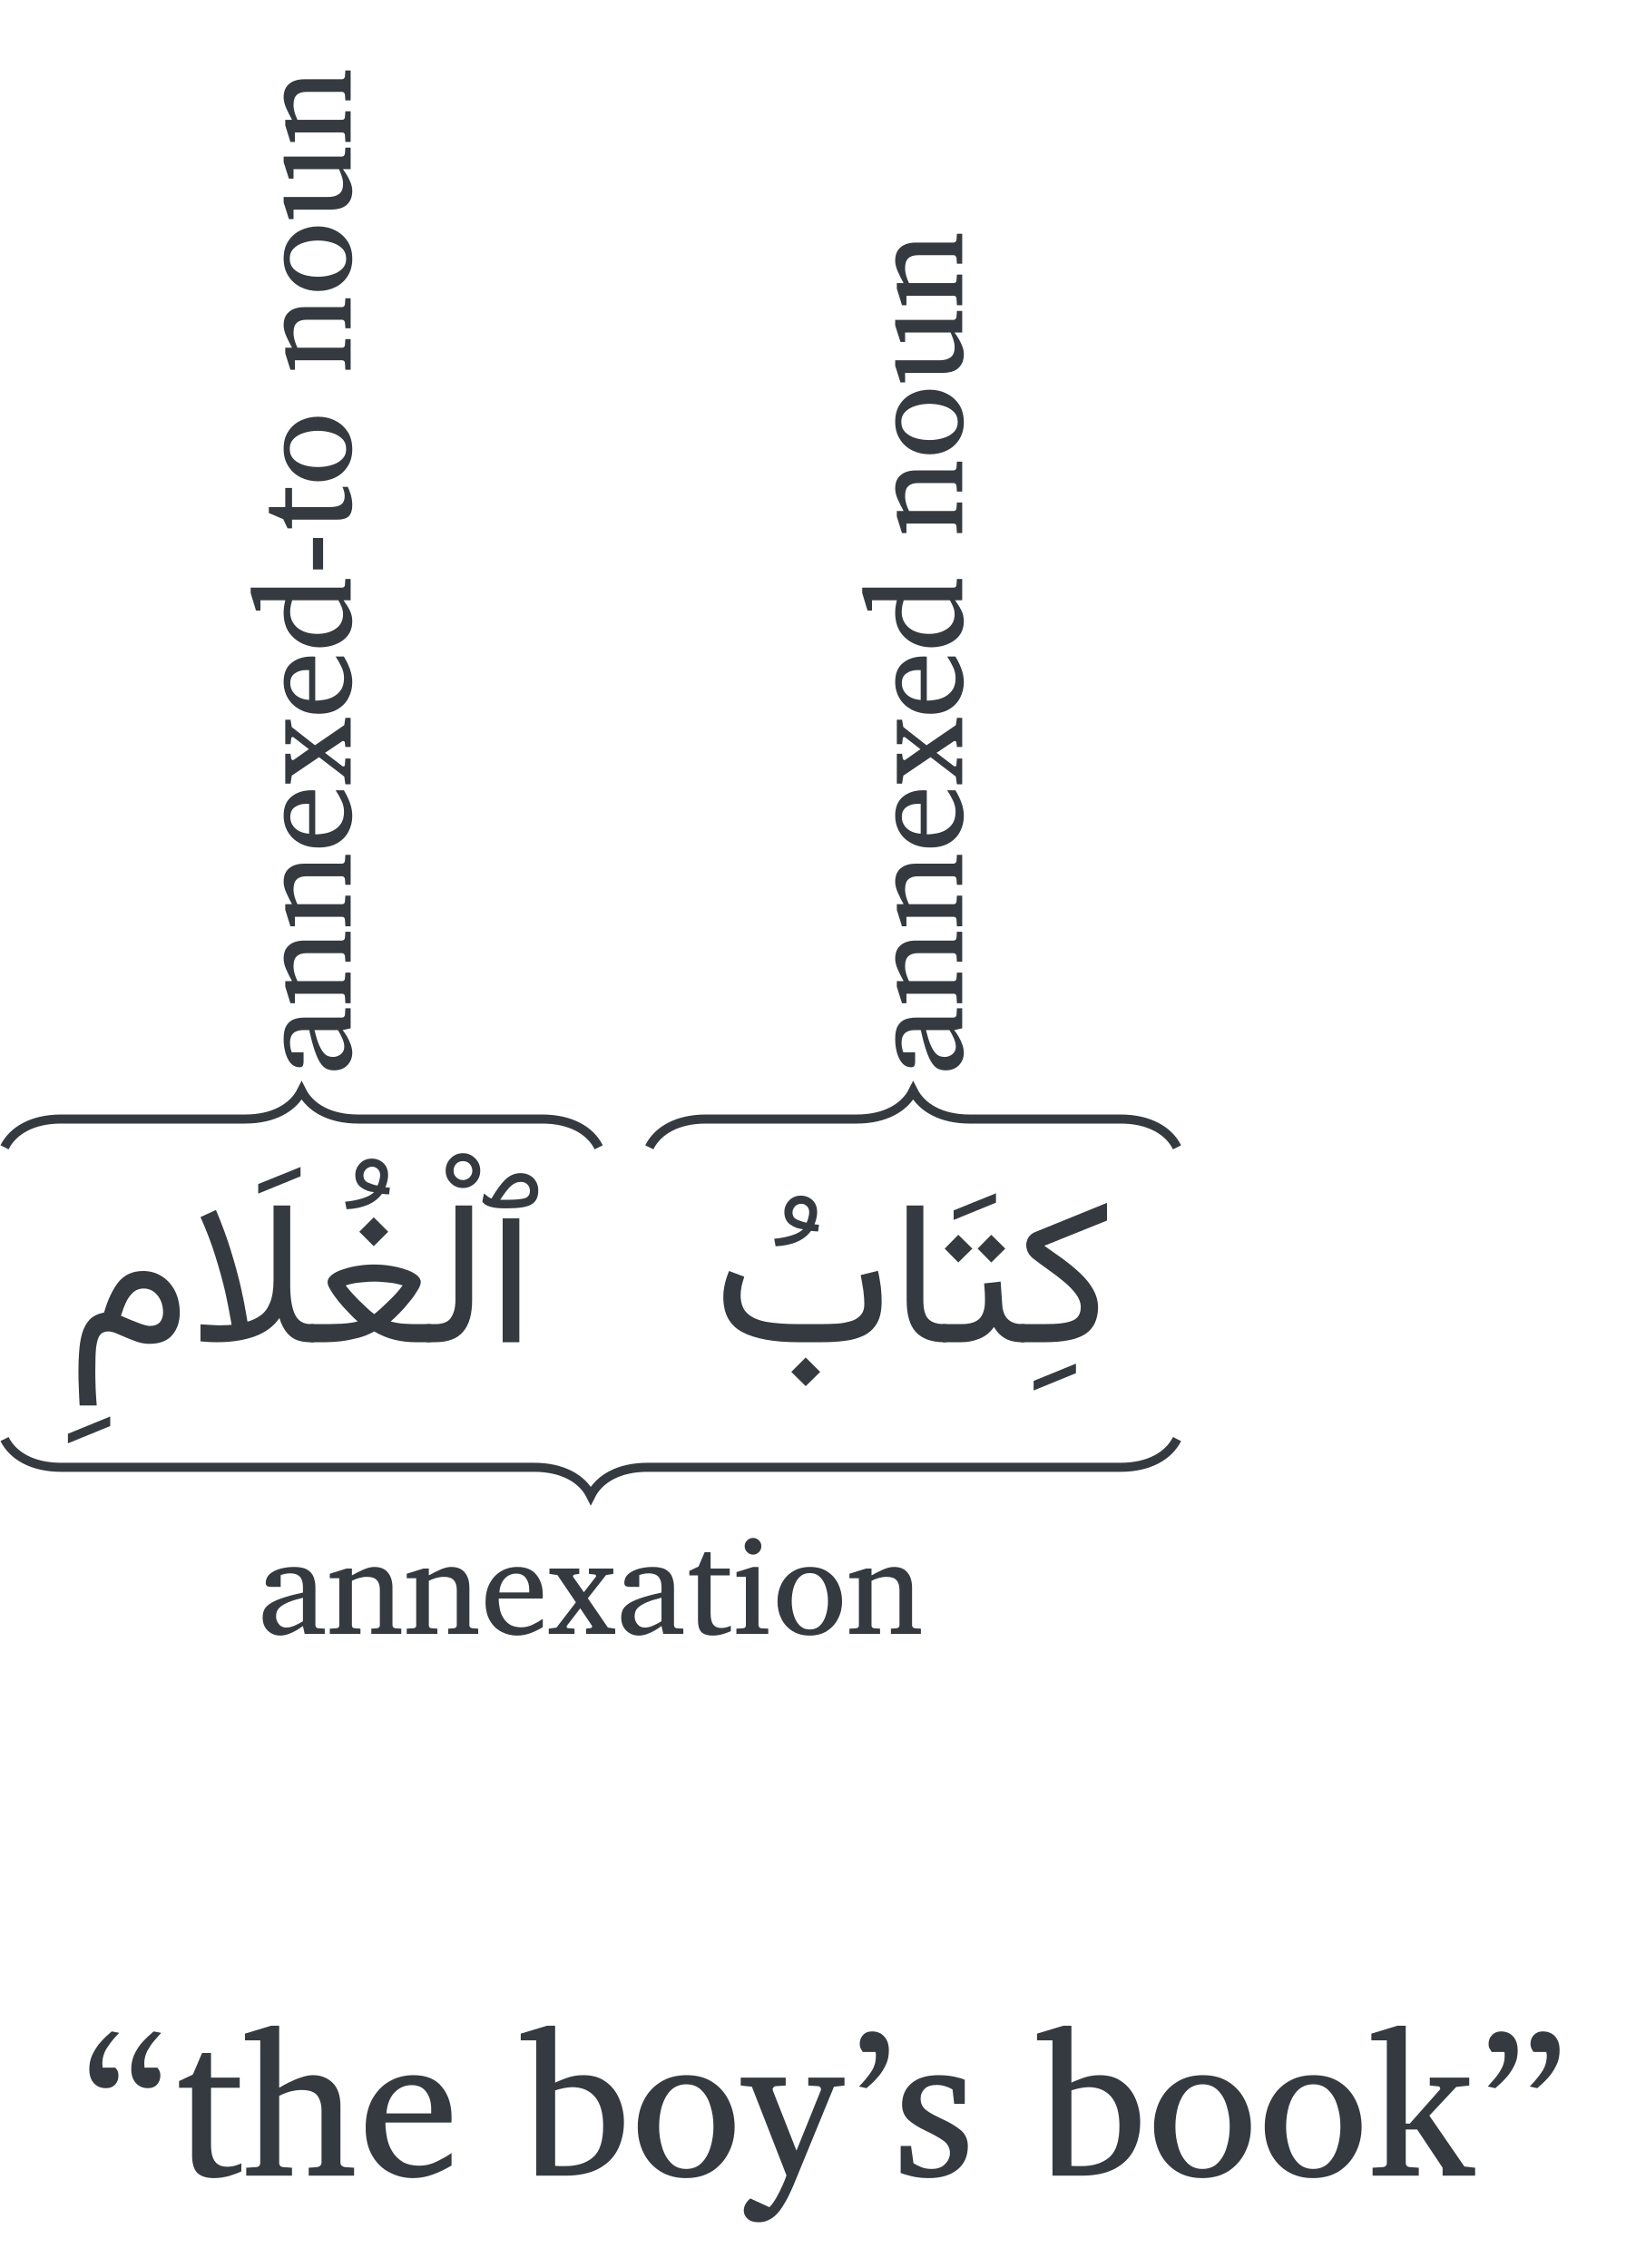
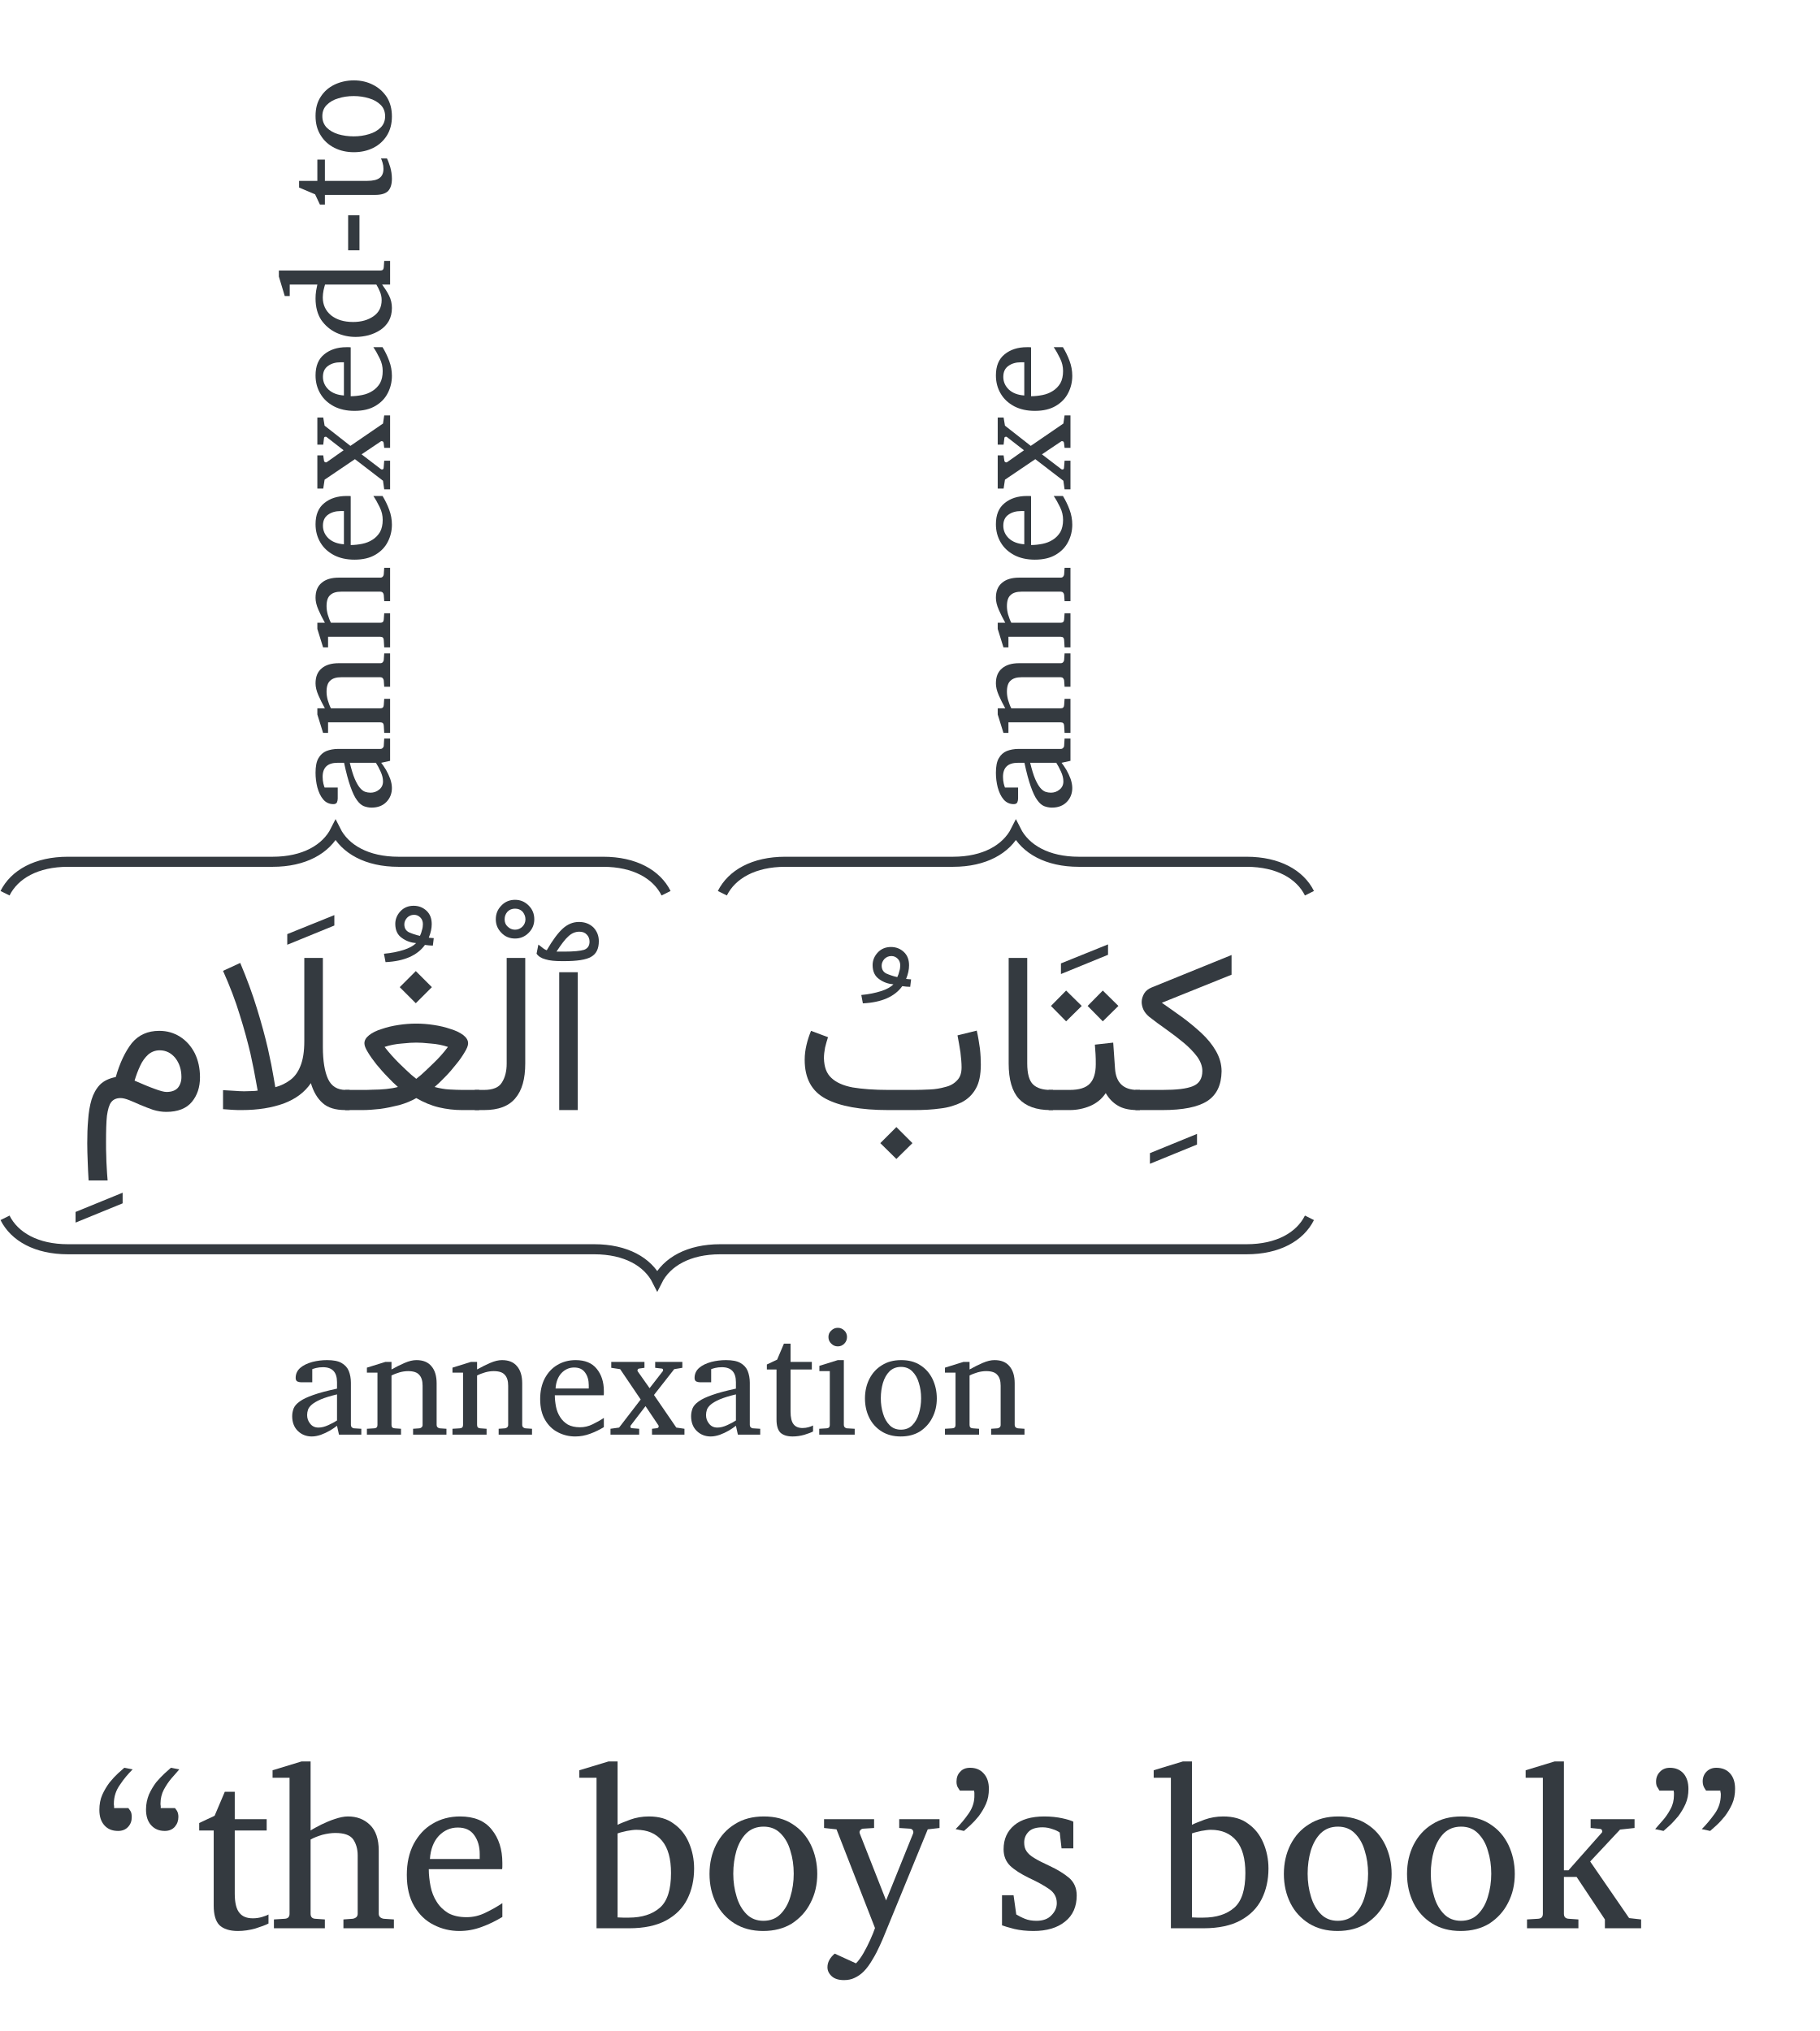
- <svg xmlns="http://www.w3.org/2000/svg" xmlns:xlink="http://www.w3.org/1999/xlink" version="1.1" width="131.866" height="182.909" viewBox="0 0 131.866 182.909">
+ <svg xmlns="http://www.w3.org/2000/svg" xmlns:xlink="http://www.w3.org/1999/xlink" version="1.1" width="131.866" height="147.22" viewBox="0 0 131.866 147.22">
  <defs>
    <path id="font_1_781" d="M.157 .609V0H.075V.609H.157M-.025 .691-.017 .731C-.012 .728-.007 .723 0 .718 .007 .712 .014 .708 .02 .706 .046 .751 .07 .783 .091 .802 .112 .821 .136 .831 .162 .831 .188 .831 .209 .823 .226 .807 .242 .79 .25 .77 .25 .746 .25 .713 .239 .69 .216 .677 .194 .664 .154 .658 .098 .658H.086C.057 .658 .033 .66 .014 .666-.005 .671-.018 .68-.025 .691M.097 .7C.139 .7 .168 .703 .185 .708 .201 .714 .209 .726 .209 .744 .209 .756 .205 .767 .197 .775 .189 .784 .178 .788 .164 .788 .146 .788 .13 .781 .116 .768 .101 .755 .084 .732 .063 .7H.097Z" />
    <path id="font_1_1262" d="M-.01 .089H.031C.07 .089 .097 .1 .11 .122 .124 .144 .131 .172 .131 .205V.672H.213V.206C.213 .138 .199 .087 .169 .052 .14 .017 .094 0 .031 0H-.01V.089Z" />
    <path id="font_1_737" d="M.021 .567C.021 .591 .029 .611 .046 .628 .062 .645 .083 .653 .106 .653 .129 .653 .149 .645 .166 .628 .183 .611 .191 .591 .191 .567 .191 .544 .183 .524 .166 .507 .149 .49 .129 .482 .106 .482 .083 .482 .062 .49 .046 .507 .029 .524 .021 .544 .021 .567M.06 .567C.06 .554 .064 .543 .073 .535 .082 .526 .093 .521 .106 .521 .119 .521 .13 .526 .139 .535 .147 .543 .152 .554 .152 .567 .152 .58 .147 .591 .139 .601 .13 .61 .119 .614 .106 .614 .093 .614 .082 .61 .073 .601 .064 .591 .06 .58 .06 .567Z" />
    <path id="font_1_1247" d="M.302 .614 .373 .543 .302 .472 .231 .543 .302 .614M.304 .382C.329 .382 .355 .38 .381 .376 .408 .372 .433 .366 .456 .358 .479 .351 .497 .342 .512 .331 .526 .32 .533 .308 .533 .295 .533 .285 .528 .272 .518 .256 .508 .239 .496 .221 .48 .202 .465 .183 .449 .164 .432 .147 .415 .129 .399 .114 .385 .102 .408 .096 .43 .092 .45 .091 .471 .09 .489 .089 .506 .089H.582V0H.506C.472 0 .438 .004 .404 .012 .37 .02 .337 .034 .304 .053 .282 .04 .257 .03 .229 .022 .201 .015 .173 .009 .144 .005 .116 .002 .09 0 .067 0H-.01V.089H.068C.079 .089 .094 .089 .113 .09 .131 .09 .151 .091 .171 .093 .191 .095 .208 .098 .223 .102 .209 .114 .194 .129 .177 .147 .16 .164 .144 .183 .128 .202 .113 .221 .1 .239 .09 .256 .08 .272 .075 .285 .075 .295 .075 .308 .082 .32 .096 .331 .11 .342 .128 .351 .151 .358 .174 .366 .199 .372 .226 .376 .252 .38 .278 .382 .304 .382M.304 .298C.289 .298 .268 .297 .241 .294 .214 .292 .188 .287 .164 .279 .185 .252 .207 .228 .228 .207 .25 .186 .267 .169 .282 .156L.304 .138 .326 .156C.34 .169 .359 .186 .38 .207 .402 .228 .424 .252 .444 .279 .42 .287 .395 .292 .367 .294 .34 .297 .319 .298 .304 .298Z" />
    <path id="font_1_730" d="M.225 .522C.218 .522 .212 .523 .207 .523 .202 .524 .196 .524 .19 .525 .157 .479 .099 .453 .016 .449L.009 .486C.042 .489 .071 .495 .096 .503 .121 .511 .139 .521 .151 .533 .128 .535 .107 .542 .088 .556 .069 .569 .059 .59 .059 .618 .059 .639 .067 .658 .082 .674 .097 .69 .117 .698 .14 .698 .163 .698 .182 .69 .197 .676 .213 .661 .22 .641 .22 .617 .22 .599 .216 .579 .207 .557 .212 .556 .219 .556 .229 .555L.225 .522M.168 .565C.172 .573 .175 .582 .177 .591 .18 .6 .181 .609 .181 .617 .181 .629 .177 .639 .17 .646 .162 .654 .153 .658 .142 .658 .129 .658 .119 .653 .111 .645 .103 .636 .099 .626 .099 .616 .099 .599 .106 .588 .119 .581 .133 .575 .149 .569 .168 .565Z" />
    <path id="font_1_1302" d="M.284 .101C.309 .108 .33 .118 .35 .133 .369 .147 .384 .167 .395 .195 .406 .222 .412 .258 .412 .305V.672H.494V.279C.494 .217 .502 .169 .517 .137 .532 .105 .558 .089 .595 .089H.612V0H.593C.55 0 .516 .01 .493 .031 .469 .052 .452 .082 .441 .119 .414 .079 .374 .049 .321 .029 .268 .01 .207 0 .136 0 .123 0 .109 0 .095 .001 .081 .002 .067 .003 .053 .004V.088C.073 .087 .09 .086 .104 .085 .118 .084 .132 .083 .146 .083 .159 .083 .171 .084 .181 .084 .191 .084 .199 .085 .206 .086L.198 .13C.193 .16 .185 .199 .174 .25 .162 .3 .147 .357 .127 .42 .108 .483 .083 .548 .053 .615L.129 .65C.158 .581 .183 .514 .203 .448 .223 .383 .239 .324 .251 .272 .263 .219 .271 .178 .276 .147L.284 .101Z" />
    <path id="font_1_728" d="M.032 .557V.604L.24 .688V.642L.032 .557Z" />
    <path id="font_1_718" d="M.174 .146C.192 .209 .216 .259 .245 .296 .275 .332 .315 .35 .366 .35 .401 .35 .431 .341 .458 .324 .486 .306 .507 .282 .523 .251 .538 .22 .546 .185 .546 .145 .546 .101 .534 .065 .51 .036 .486 .007 .448-.008 .397-.008 .378-.008 .359-.005 .339 .001 .319 .008 .301 .015 .282 .023 .264 .031 .248 .038 .233 .044 .218 .05 .205 .053 .195 .053 .177 .053 .163 .047 .154 .035 .145 .024 .139 .003 .135-.025 .132-.053 .131-.092 .131-.143 .131-.165 .131-.184 .132-.202 .132-.219 .133-.236 .134-.253 .135-.27 .136-.29 .138-.311H.054C.052-.281 .051-.253 .05-.227 .049-.201 .048-.174 .048-.147 .048-.111 .049-.076 .052-.043 .054-.011 .059 .019 .067 .046 .075 .072 .087 .094 .104 .112 .121 .129 .144 .14 .174 .146M.464 .146C.464 .179 .455 .207 .437 .23 .419 .252 .396 .264 .368 .264 .348 .264 .331 .257 .317 .245 .303 .232 .291 .216 .282 .196 .272 .175 .264 .153 .257 .13 .292 .115 .322 .102 .345 .094 .369 .085 .387 .08 .398 .08 .42 .08 .437 .086 .448 .098 .458 .11 .464 .126 .464 .146Z" />
    <path id="font_1_731" d="M.028-.247V-.2L.236-.115V-.162L.028-.247Z" />
    <path id="font_1_1258" d="M.107 .474C.136 .454 .165 .433 .196 .411 .226 .389 .255 .365 .281 .341 .308 .316 .33 .289 .346 .261 .362 .233 .371 .203 .371 .171 .37 .11 .349 .067 .308 .04 .266 .013 .2 0 .109 0H-.01V.089H.109C.172 .089 .217 .094 .245 .106 .272 .117 .286 .139 .286 .173 .286 .194 .278 .215 .263 .236 .248 .256 .228 .277 .204 .297 .18 .317 .155 .336 .127 .356 .1 .375 .074 .394 .05 .413 .04 .422 .032 .431 .026 .443 .021 .454 .018 .466 .018 .477 .018 .49 .022 .503 .029 .515 .036 .527 .048 .536 .063 .542L.415 .685V.598L.107 .474Z" />
    <path id="font_1_1189" d="M.229 .528 .298 .46 .229 .392 .162 .46 .229 .528M.067 .528 .136 .46 .067 .392-0 .46 .067 .528M-.01 .089H.083C.124 .089 .154 .098 .172 .117 .189 .135 .198 .164 .198 .202 .198 .218 .198 .233 .197 .247 .196 .261 .195 .275 .194 .289L.275 .298 .283 .184C.287 .121 .32 .089 .382 .089H.393V0H.381C.345 0 .316 .007 .295 .02 .273 .033 .256 .051 .242 .075 .225 .049 .201 .03 .173 .018 .144 .006 .114 0 .083 0H-.01V.089Z" />
    <path id="font_1_1173" d="M.075 .672H.157V.206C.157 .16 .166 .129 .183 .113 .2 .097 .225 .089 .259 .089H.271V0H.259C.197 0 .151 .017 .12 .05 .09 .083 .075 .135 .075 .206V.672Z" />
    <path id="font_1_682" d="M.453-.075 .524-.146 .453-.216 .382-.146 .453-.075M.531 0H.417C.295 0 .203 .017 .141 .05 .079 .083 .048 .14 .048 .222 .048 .245 .051 .267 .056 .288 .061 .31 .068 .33 .076 .35L.151 .322C.146 .307 .142 .292 .138 .276 .135 .26 .133 .244 .133 .229 .134 .191 .144 .162 .166 .142 .187 .122 .218 .108 .26 .1 .302 .093 .355 .089 .417 .089H.532C.554 .089 .577 .09 .601 .091 .626 .092 .648 .096 .669 .102 .691 .107 .708 .117 .721 .131 .735 .145 .741 .164 .741 .189 .741 .208 .739 .229 .736 .255 .732 .28 .728 .305 .723 .33L.808 .351C.814 .326 .818 .299 .822 .272 .825 .245 .826 .221 .826 .201 .826 .157 .819 .121 .804 .095 .789 .068 .768 .048 .741 .034 .714 .021 .683 .011 .647 .007 .612 .002 .573 0 .531 0Z" />
    <path id="font_2_68" d="M.492 0H.344L.331 .059C.318 .049 .303 .038 .284 .027 .265 .016 .245 .007 .224-.001 .203-.008 .183-.012 .164-.012 .128-.012 .097-0 .072 .024 .047 .048 .034 .081 .034 .123 .034 .142 .038 .159 .044 .175 .051 .191 .064 .206 .084 .22 .104 .235 .134 .249 .174 .263 .213 .277 .266 .291 .331 .305 .331 .307 .331 .313 .331 .322 .331 .331 .331 .34 .331 .348 .331 .414 .3 .447 .238 .447 .221 .447 .206 .445 .193 .442 .181 .439 .172 .436 .167 .434V.347H.094C.085 .347 .077 .349 .069 .352 .061 .356 .057 .364 .057 .376 .057 .403 .068 .426 .088 .443 .109 .461 .136 .473 .168 .482 .2 .49 .232 .494 .265 .494 .306 .494 .339 .488 .361 .475 .384 .462 .4 .444 .409 .422 .418 .399 .423 .373 .423 .344V.064C.423 .058 .425 .053 .429 .049 .433 .045 .438 .042 .444 .042L.492 .039V0M.331 .094V.267C.286 .256 .25 .245 .224 .234 .197 .222 .178 .211 .165 .2 .152 .189 .143 .177 .139 .166 .135 .154 .133 .142 .133 .13 .133 .109 .139 .09 .153 .073 .166 .056 .184 .047 .208 .047 .228 .047 .249 .052 .273 .063 .297 .074 .316 .084 .331 .094Z" />
    <path id="font_2_81" d="M.547 0H.326V.039L.368 .042C.374 .043 .379 .045 .383 .049 .387 .053 .389 .058 .389 .064V.324C.389 .356 .382 .38 .367 .396 .353 .413 .328 .421 .293 .421 .274 .421 .255 .418 .237 .413 .218 .407 .2 .401 .183 .392V.064C.183 .05 .19 .043 .204 .042L.246 .039V0H.02V.039L.069 .042C.083 .043 .09 .05 .09 .064V.411H.02V.444L.142 .482H.183V.432C.211 .448 .24 .462 .269 .475 .299 .488 .325 .494 .348 .494 .392 .494 .425 .481 .448 .453 .471 .426 .482 .388 .482 .34V.064C.482 .058 .484 .053 .488 .049 .492 .045 .497 .043 .503 .042L.547 .039V0Z" />
    <path id="font_2_72" d="M.266-.012C.226-.012 .188-.003 .153 .015 .117 .033 .089 .06 .067 .097 .045 .134 .034 .18 .034 .236 .034 .288 .044 .333 .064 .372 .085 .411 .112 .441 .148 .462 .183 .483 .224 .494 .269 .494 .331 .494 .378 .475 .409 .436 .44 .398 .456 .349 .456 .289 .456 .286 .456 .281 .456 .276 .456 .271 .456 .266 .455 .261H.131C.131 .236 .134 .211 .139 .185 .144 .16 .153 .137 .166 .117 .179 .096 .196 .08 .217 .067 .239 .055 .266 .049 .298 .049 .326 .049 .354 .055 .382 .069 .409 .082 .434 .096 .456 .111V.05C.428 .033 .398 .018 .365 .006 .333-.006 .3-.012 .266-.012M.136 .306H.356V.328C.356 .361 .348 .389 .332 .411 .316 .434 .292 .445 .259 .445 .226 .445 .198 .432 .175 .408 .152 .383 .139 .349 .136 .306Z" />
    <path id="font_2_91" d="M.5 0H.285V.039L.319 .043C.323 .044 .327 .046 .328 .05 .33 .054 .33 .058 .328 .061L.242 .189 .144 .061C.142 .058 .141 .055 .142 .05 .143 .046 .146 .044 .15 .043L.2 .039V0H.01V.039L.067 .047 .21 .233 .074 .434 .015 .443V.482H.235V.443L.2 .438C.196 .438 .192 .435 .19 .431 .188 .427 .188 .424 .19 .42L.269 .308 .356 .42C.359 .423 .359 .427 .358 .431 .357 .435 .354 .438 .349 .438L.306 .443V.482H.486V.443L.432 .434 .298 .263 .446 .047 .5 .039V0Z" />
    <path id="font_2_71" d="M.538 0H.381V.053C.358 .036 .334 .02 .308 .007 .282-.006 .255-.012 .226-.012 .193-.012 .164-.005 .139 .009 .115 .023 .095 .042 .08 .065 .064 .089 .053 .115 .045 .143 .038 .171 .034 .2 .034 .228 .034 .273 .043 .316 .062 .357 .081 .397 .109 .43 .146 .456 .184 .481 .232 .494 .289 .494 .305 .494 .322 .493 .341 .49 .36 .486 .373 .484 .381 .482V.665H.305V.698L.434 .737H.474V.064C.474 .05 .481 .043 .495 .042L.538 .039V0M.381 .091V.431C.372 .434 .36 .437 .343 .441 .326 .444 .311 .446 .296 .446 .246 .446 .207 .427 .177 .391 .148 .354 .133 .306 .133 .245 .133 .191 .146 .146 .171 .11 .196 .074 .232 .056 .278 .056 .298 .056 .317 .06 .335 .068 .352 .075 .368 .083 .381 .091Z" />
-     <path id="font_2_82" d="M.51 .24C.51 .193 .5 .15 .48 .112 .461 .074 .433 .044 .398 .021 .362-.001 .32-.012 .271-.012 .222-.012 .181-.001 .145 .021 .11 .043 .082 .073 .063 .111 .044 .149 .034 .192 .034 .24 .034 .288 .044 .331 .063 .369 .083 .408 .11 .438 .146 .46 .182 .483 .225 .494 .274 .494 .324 .494 .366 .483 .401 .46 .437 .437 .463 .407 .482 .368 .5 .33 .51 .287 .51 .24M.406 .241C.406 .278 .401 .312 .391 .343 .382 .375 .367 .4 .347 .42 .328 .439 .303 .449 .273 .449 .242 .449 .217 .439 .197 .42 .177 .4 .163 .375 .153 .343 .144 .312 .139 .278 .139 .241 .139 .205 .144 .171 .154 .139 .163 .108 .178 .082 .198 .062 .217 .043 .242 .033 .272 .033 .303 .033 .328 .043 .347 .062 .367 .082 .382 .108 .391 .139 .401 .171 .406 .205 .406 .241Z" />
-     <path id="font_2_88" d="M.547 0H.388V.057C.377 .048 .362 .039 .345 .028 .327 .017 .308 .008 .288-0 .268-.008 .248-.012 .228-.012 .185-.012 .151 .001 .127 .027 .102 .052 .09 .094 .09 .15V.421H.02V.455L.143 .494H.183V.169C.183 .133 .19 .106 .205 .086 .219 .066 .244 .056 .28 .056 .3 .056 .32 .06 .34 .067 .36 .074 .376 .08 .388 .086V.421H.318V.455L.44 .494H.481V.064C.481 .058 .483 .053 .488 .049 .492 .045 .497 .043 .503 .042L.547 .039V0Z" />
    <path id="font_2_16" d="M.276 .203H.044V.278H.276V.203Z" />
    <path id="font_2_87" d="M.333 .021C.32 .014 .3 .007 .275-.001 .25-.008 .224-.012 .198-.012 .161-.012 .134-.003 .116 .014 .099 .032 .091 .061 .091 .1V.432H.027V.465L.095 .497 .14 .603H.184V.482H.325V.432H.184V.153C.184 .113 .191 .085 .204 .069 .217 .052 .237 .044 .264 .044 .278 .044 .292 .046 .305 .05 .317 .054 .327 .057 .333 .061V.021Z" />
+     <path id="font_2_82" d="M.51 .24C.51 .193 .5 .15 .48 .112 .461 .074 .433 .044 .398 .021 .362-.001 .32-.012 .271-.012 .222-.012 .181-.001 .145 .021 .11 .043 .082 .073 .063 .111 .044 .149 .034 .192 .034 .24 .034 .288 .044 .331 .063 .369 .083 .408 .11 .438 .146 .46 .182 .483 .225 .494 .274 .494 .324 .494 .366 .483 .401 .46 .437 .437 .463 .407 .482 .368 .5 .33 .51 .287 .51 .24M.406 .241C.406 .278 .401 .312 .391 .343 .382 .375 .367 .4 .347 .42 .328 .439 .303 .449 .273 .449 .242 .449 .217 .439 .197 .42 .177 .4 .163 .375 .153 .343 .144 .312 .139 .278 .139 .241 .139 .205 .144 .171 .154 .139 .163 .108 .178 .082 .198 .062 .217 .043 .242 .033 .272 .033 .303 .033 .328 .043 .347 .062 .367 .082 .382 .108 .391 .139 .401 .171 .406 .205 .406 .241Z" />
    <path id="font_2_76" d="M.218 .647C.218 .63 .212 .615 .2 .603 .188 .591 .174 .585 .157 .585 .14 .585 .126 .591 .114 .603 .101 .615 .095 .63 .095 .647 .095 .664 .101 .679 .114 .69 .126 .702 .14 .708 .157 .708 .174 .708 .188 .702 .2 .69 .212 .679 .218 .664 .218 .647M.269 0H.034V.039L.083 .042C.097 .043 .104 .05 .104 .064V.421H.035V.456L.157 .494H.197V.064C.197 .058 .199 .053 .203 .049 .207 .045 .212 .042 .218 .042L.269 .039V0Z" />
    <path id="font_2_180" d="M.392 .702C.383 .691 .371 .678 .358 .663 .345 .648 .334 .631 .324 .613 .314 .594 .309 .573 .309 .551 .309 .548 .309 .544 .31 .54 .31 .537 .31 .533 .31 .531H.373L.381 .52C.386 .512 .388 .503 .388 .492 .388 .475 .383 .461 .372 .448 .361 .436 .346 .43 .328 .43 .302 .43 .282 .439 .267 .456 .252 .473 .245 .496 .245 .525 .245 .549 .25 .571 .258 .591 .267 .611 .278 .629 .29 .645 .303 .66 .315 .673 .327 .684 .339 .695 .348 .703 .355 .709L.392 .702M.186 .702C.166 .682 .147 .66 .13 .634 .112 .609 .103 .581 .103 .55 .103 .547 .103 .543 .104 .54 .104 .536 .104 .533 .104 .531H.167L.175 .52C.18 .513 .182 .504 .182 .491 .182 .474 .177 .46 .166 .448 .155 .436 .14 .43 .122 .43 .096 .43 .076 .438 .061 .455 .046 .472 .039 .494 .039 .523 .039 .547 .043 .57 .052 .59 .061 .61 .072 .628 .084 .644 .097 .66 .109 .673 .121 .684 .133 .695 .142 .703 .149 .709L.186 .702Z" />
    <path id="font_2_75" d="M.551 0H.328V.039L.369 .042C.375 .043 .38 .045 .385 .049 .389 .053 .391 .058 .391 .064V.322C.391 .35 .384 .374 .371 .393 .357 .412 .331 .421 .292 .421 .274 .421 .255 .418 .235 .413 .215 .407 .197 .4 .183 .392V.064C.183 .05 .19 .043 .203 .042L.246 .039V0H.021V.039L.069 .042C.083 .043 .09 .05 .09 .064V.665H.015V.698L.143 .737H.183V.432C.195 .44 .211 .448 .23 .458 .249 .467 .269 .476 .291 .483 .312 .49 .331 .494 .348 .494 .387 .494 .419 .482 .445 .457 .471 .432 .484 .394 .484 .343V.064C.484 .058 .486 .053 .49 .049 .495 .045 .5 .043 .506 .042L.551 .039V0Z" />
    <path id="font_2_69" d="M.521 .264C.521 .214 .511 .169 .491 .129 .471 .089 .44 .058 .398 .035 .356 .012 .301 0 .234 0H.09V.665H.014V.698L.143 .737H.183V.457C.194 .463 .213 .47 .239 .48 .264 .489 .292 .494 .321 .494 .365 .494 .402 .484 .431 .462 .461 .441 .483 .413 .498 .378 .513 .343 .521 .305 .521 .264M.419 .244C.419 .307 .406 .355 .379 .387 .352 .419 .315 .435 .266 .435 .255 .435 .241 .433 .224 .43 .207 .426 .193 .423 .183 .419V.048C.191 .048 .199 .047 .208 .047 .216 .047 .224 .047 .232 .047 .291 .047 .337 .062 .37 .091 .403 .12 .419 .171 .419 .244Z" />
    <path id="font_2_92" d="M.52 .443 .468 .437 .276-.031C.272-.042 .265-.057 .256-.077 .247-.097 .237-.117 .224-.138 .212-.159 .199-.177 .185-.191 .173-.203 .16-.212 .145-.219 .131-.226 .115-.229 .098-.229 .074-.229 .056-.223 .044-.212 .031-.2 .025-.187 .025-.172 .025-.15 .036-.13 .057-.112L.151-.155C.162-.144 .173-.129 .184-.11 .195-.091 .205-.071 .214-.051 .223-.031 .23-.014 .235 .001L.065 .437 .01 .443V.482H.231V.443L.183 .44C.178 .44 .173 .437 .17 .433 .166 .428 .166 .424 .168 .418L.284 .123 .403 .418C.405 .423 .405 .428 .402 .433 .399 .437 .395 .44 .389 .44L.342 .443V.482H.52V.443Z" />
    <path id="font_2_183" d="M.208 .616C.208 .592 .204 .569 .195 .549 .186 .529 .175 .511 .163 .495 .15 .479 .138 .466 .126 .455 .114 .444 .105 .436 .098 .43L.061 .438C.083 .46 .103 .484 .12 .509 .137 .534 .145 .561 .144 .59 .144 .592 .144 .596 .144 .599 .143 .603 .143 .606 .143 .608H.08L.073 .619C.067 .627 .065 .637 .065 .648 .065 .665 .07 .68 .081 .691 .091 .703 .106 .709 .125 .709 .15 .709 .17 .701 .185 .684 .2 .668 .208 .645 .208 .616Z" />
    <path id="font_2_86" d="M.349 .353H.297L.289 .423C.282 .428 .271 .434 .257 .438 .243 .443 .229 .446 .213 .446 .186 .446 .165 .44 .152 .427 .139 .414 .132 .398 .132 .379 .132 .364 .135 .351 .142 .341 .149 .33 .16 .32 .177 .31 .193 .3 .215 .289 .243 .276 .278 .26 .307 .242 .33 .223 .352 .204 .364 .178 .364 .145 .364 .096 .347 .057 .313 .03 .279 .002 .232-.012 .173-.012 .142-.012 .114-.009 .088-.003 .062 .004 .044 .009 .034 .013V.146H.085L.097 .061C.107 .055 .12 .048 .135 .042 .149 .036 .167 .033 .186 .033 .215 .033 .237 .041 .252 .057 .268 .073 .276 .091 .276 .111 .276 .137 .265 .157 .244 .172 .223 .187 .193 .204 .154 .222 .117 .24 .089 .258 .07 .276 .051 .295 .041 .319 .041 .349 .041 .394 .057 .429 .088 .455 .119 .481 .164 .494 .221 .494 .25 .494 .277 .491 .3 .486 .323 .481 .339 .476 .349 .471V.353Z" />
    <path id="font_2_78" d="M.524 0H.364V.039L.239 .227H.183V.064C.183 .05 .19 .043 .204 .042L.247 .039V0H.02V.039L.069 .042C.083 .043 .09 .05 .09 .064V.665H.014V.698L.142 .737H.183V.256H.203L.35 .422C.353 .425 .353 .429 .351 .433 .35 .437 .346 .439 .342 .439L.301 .443V.482H.495V.443L.431 .436 .299 .295 .471 .045 .524 .039V0Z" />
    <path id="font_2_181" d="M.414 .616C.414 .592 .41 .569 .401 .549 .392 .529 .381 .511 .369 .495 .356 .479 .344 .466 .332 .455 .32 .444 .311 .436 .304 .43L.267 .438C.287 .458 .306 .481 .324 .506 .342 .531 .351 .559 .351 .59 .351 .593 .351 .597 .35 .6 .349 .603 .349 .606 .349 .608H.286L.279 .619C.274 .627 .271 .637 .271 .649 .271 .666 .277 .681 .288 .692 .299 .703 .313 .709 .331 .709 .356 .709 .377 .701 .392 .684 .407 .667 .414 .645 .414 .616M.208 .615C.208 .591 .204 .569 .195 .549 .186 .529 .175 .511 .163 .495 .15 .48 .138 .466 .126 .455 .114 .444 .105 .436 .098 .43L.061 .438C.07 .449 .082 .462 .095 .477 .108 .492 .119 .508 .129 .527 .139 .545 .144 .566 .144 .588 .144 .591 .144 .595 .144 .599 .143 .603 .143 .606 .143 .608H.08L.073 .62C.067 .627 .065 .637 .065 .648 .065 .665 .071 .68 .082 .691 .093 .703 .108 .709 .126 .709 .152 .709 .172 .7 .187 .683 .201 .666 .208 .644 .208 .615Z" />
  </defs>
-   <use data-text="ٱ" xlink:href="#font_1_781" transform="matrix(16.40848,0,0,-16.40848,39.29925,108.2463)" fill="#343a40" />
-   <use data-text="ل" xlink:href="#font_1_1262" transform="matrix(16.40848,0,0,-16.40848,34.57361,108.2463)" fill="#343a40" />
-   <use data-text="ْ" xlink:href="#font_1_737" transform="matrix(16.40848,0,0,-16.40848,35.58984,103.7189)" fill="#343a40" />
-   <use data-text="غ" xlink:href="#font_1_1247" transform="matrix(16.40848,0,0,-16.40848,25.1808,108.2463)" fill="#343a40" />
-   <use data-text="ُ" xlink:href="#font_1_730" transform="matrix(16.40848,0,0,-16.40848,27.68058,104.8901)" fill="#343a40" />
-   <use data-text="ﻼ" xlink:href="#font_1_1302" transform="matrix(16.40848,0,0,-16.40848,15.29514,108.2463)" fill="#343a40" />
-   <use data-text="َ" xlink:href="#font_1_728" transform="matrix(16.40848,0,0,-16.40848,20.2947,105.4025)" fill="#343a40" />
-   <use data-text="م" xlink:href="#font_1_718" transform="matrix(16.40848,0,0,-16.40848,5.535751,108.2463)" fill="#343a40" />
-   <use data-text="ِ" xlink:href="#font_1_731" transform="matrix(16.40848,0,0,-16.40848,5.01603,112.3492)" fill="#343a40" />
-   <use data-text="ك" xlink:href="#font_1_1258" transform="matrix(16.40848,0,0,-16.40848,82.45065,108.2463)" fill="#343a40" />
-   <use data-text="ِ" xlink:href="#font_1_731" transform="matrix(16.40848,0,0,-16.40848,82.88435,108.0853)" fill="#343a40" />
-   <use data-text="ت" xlink:href="#font_1_1189" transform="matrix(16.40848,0,0,-16.40848,76.17009,108.2463)" fill="#343a40" />
-   <use data-text="َ" xlink:href="#font_1_728" transform="matrix(16.40848,0,0,-16.40848,76.36955,107.5253)" fill="#343a40" />
-   <use data-text="ا" xlink:href="#font_1_1173" transform="matrix(16.40848,0,0,-16.40848,71.87508,108.2463)" fill="#343a40" />
-   <use data-text="ب" xlink:href="#font_1_682" transform="matrix(16.40848,0,0,-16.40848,57.53407,108.2463)" fill="#343a40" />
-   <use data-text="ُ" xlink:href="#font_1_730" transform="matrix(16.40848,0,0,-16.40848,62.27673,107.8785)" fill="#343a40" />
-   <path transform="matrix(1.83,0,0,-1.83,.72834,108.2463)" stroke-width=".399" stroke-linecap="butt" stroke-miterlimit="10" stroke-linejoin="miter" fill="none" stroke="#343a40" d="M28.211 8.589C28.584 9.337 29.456 9.835 30.701 9.835H37.346C38.592 9.835 39.463 10.333 39.837 11.08 40.211 10.333 41.082 9.835 42.328 9.835H48.973C50.218 9.835 51.09 9.337 51.463 8.589" />
-   <use data-text="a" xlink:href="#font_2_68" transform="matrix(0,-10.93897,-10.93897,-0,77.58469,86.69441)" fill="#343a40" />
-   <use data-text="n" xlink:href="#font_2_81" transform="matrix(0,-10.93897,-10.93897,-0,77.58469,81.12647)" fill="#343a40" />
-   <use data-text="n" xlink:href="#font_2_81" transform="matrix(0,-10.93897,-10.93897,-0,77.58469,74.92407)" fill="#343a40" />
-   <use data-text="e" xlink:href="#font_2_72" transform="matrix(0,-10.93897,-10.93897,-0,77.58469,68.72167)" fill="#343a40" />
-   <use data-text="x" xlink:href="#font_2_91" transform="matrix(0,-10.93897,-10.93897,-0,77.58469,63.36157)" fill="#343a40" />
-   <use data-text="e" xlink:href="#font_2_72" transform="matrix(0,-10.93897,-10.93897,-0,77.58469,57.93585)" fill="#343a40" />
-   <use data-text="d" xlink:href="#font_2_71" transform="matrix(0,-10.93897,-10.93897,-0,77.58469,52.57575)" fill="#343a40" />
-   <use data-text="n" xlink:href="#font_2_81" transform="matrix(0,-10.93897,-10.93897,-0,77.58469,43.212)" fill="#343a40" />
-   <use data-text="o" xlink:href="#font_2_82" transform="matrix(0,-10.93897,-10.93897,-0,77.58469,37.0096)" fill="#343a40" />
-   <use data-text="u" xlink:href="#font_2_88" transform="matrix(0,-10.93897,-10.93897,-0,77.58469,31.05881)" fill="#343a40" />
-   <use data-text="n" xlink:href="#font_2_81" transform="matrix(0,-10.93897,-10.93897,-0,77.58469,24.83452)" fill="#343a40" />
-   <path transform="matrix(1.83,0,0,-1.83,.72834,108.2463)" stroke-width=".399" stroke-linecap="butt" stroke-miterlimit="10" stroke-linejoin="miter" fill="none" stroke="#343a40" d="M-.199 8.589C.174 9.337 1.046 9.835 2.291 9.835H10.401C11.646 9.835 12.518 10.333 12.892 11.08 13.265 10.333 14.137 9.835 15.382 9.835H23.492C24.737 9.835 25.609 9.337 25.982 8.589" />
-   <use data-text="a" xlink:href="#font_2_68" transform="matrix(0,-10.93897,-10.93897,-0,28.2735,86.69441)" fill="#343a40" />
-   <use data-text="n" xlink:href="#font_2_81" transform="matrix(0,-10.93897,-10.93897,-0,28.2735,81.12647)" fill="#343a40" />
-   <use data-text="n" xlink:href="#font_2_81" transform="matrix(0,-10.93897,-10.93897,-0,28.2735,74.92407)" fill="#343a40" />
-   <use data-text="e" xlink:href="#font_2_72" transform="matrix(0,-10.93897,-10.93897,-0,28.2735,68.72168)" fill="#343a40" />
-   <use data-text="x" xlink:href="#font_2_91" transform="matrix(0,-10.93897,-10.93897,-0,28.2735,63.36158)" fill="#343a40" />
-   <use data-text="e" xlink:href="#font_2_72" transform="matrix(0,-10.93897,-10.93897,-0,28.2735,57.93585)" fill="#343a40" />
-   <use data-text="d" xlink:href="#font_2_71" transform="matrix(0,-10.93897,-10.93897,-0,28.2735,52.57576)" fill="#343a40" />
-   <use data-text="-" xlink:href="#font_2_16" transform="matrix(0,-10.93897,-10.93897,-0,28.2735,46.40617)" fill="#343a40" />
-   <use data-text="t" xlink:href="#font_2_87" transform="matrix(0,-10.93897,-10.93897,-0,28.2735,42.9057)" fill="#343a40" />
-   <use data-text="o" xlink:href="#font_2_82" transform="matrix(0,-10.93897,-10.93897,-0,28.2735,39.18646)" fill="#343a40" />
-   <use data-text="n" xlink:href="#font_2_81" transform="matrix(0,-10.93897,-10.93897,-0,28.2735,30.04147)" fill="#343a40" />
-   <use data-text="o" xlink:href="#font_2_82" transform="matrix(0,-10.93897,-10.93897,-0,28.2735,23.83907)" fill="#343a40" />
-   <use data-text="u" xlink:href="#font_2_88" transform="matrix(0,-10.93897,-10.93897,-0,28.2735,17.88828)" fill="#343a40" />
-   <use data-text="n" xlink:href="#font_2_81" transform="matrix(0,-10.93897,-10.93897,-0,28.2735,11.66399)" fill="#343a40" />
-   <path transform="matrix(1.83,0,0,-1.83,.72834,108.2463)" stroke-width=".399" stroke-linecap="butt" stroke-miterlimit="10" stroke-linejoin="miter" fill="none" stroke="#343a40" d="M-.199-4.268C.174-5.015 1.046-5.513 2.291-5.513H23.141C24.387-5.513 25.258-6.012 25.632-6.759 26.006-6.012 26.877-5.513 28.123-5.513H48.973C50.218-5.513 51.09-5.015 51.463-4.268" />
-   <use data-text="a" xlink:href="#font_2_68" transform="matrix(10.93897,0,0,-10.93897,20.80527,131.7746)" fill="#343a40" />
-   <use data-text="n" xlink:href="#font_2_81" transform="matrix(10.93897,0,0,-10.93897,26.37321,131.7746)" fill="#343a40" />
-   <use data-text="n" xlink:href="#font_2_81" transform="matrix(10.93897,0,0,-10.93897,32.5756,131.7746)" fill="#343a40" />
-   <use data-text="e" xlink:href="#font_2_72" transform="matrix(10.93897,0,0,-10.93897,38.778,131.7746)" fill="#343a40" />
-   <use data-text="x" xlink:href="#font_2_91" transform="matrix(10.93897,0,0,-10.93897,44.1381,131.7746)" fill="#343a40" />
-   <use data-text="a" xlink:href="#font_2_68" transform="matrix(10.93897,0,0,-10.93897,49.71697,131.7746)" fill="#343a40" />
-   <use data-text="t" xlink:href="#font_2_87" transform="matrix(10.93897,0,0,-10.93897,55.28491,131.7746)" fill="#343a40" />
-   <use data-text="i" xlink:href="#font_2_76" transform="matrix(10.93897,0,0,-10.93897,59.00417,131.7746)" fill="#343a40" />
-   <use data-text="o" xlink:href="#font_2_82" transform="matrix(10.93897,0,0,-10.93897,62.31867,131.7746)" fill="#343a40" />
-   <use data-text="n" xlink:href="#font_2_81" transform="matrix(10.93897,0,0,-10.93897,68.26948,131.7746)" fill="#343a40" />
-   <use data-text="“" xlink:href="#font_2_180" transform="matrix(16.40848,0,0,-16.40848,6.56238,175.4622)" fill="#343a40" />
-   <use data-text="t" xlink:href="#font_2_87" transform="matrix(16.40848,0,0,-16.40848,13.99542,175.4622)" fill="#343a40" />
-   <use data-text="h" xlink:href="#font_2_75" transform="matrix(16.40848,0,0,-16.40848,19.50867,175.4622)" fill="#343a40" />
-   <use data-text="e" xlink:href="#font_2_72" transform="matrix(16.40848,0,0,-16.40848,28.92713,175.4622)" fill="#343a40" />
-   <use data-text="b" xlink:href="#font_2_69" transform="matrix(16.40848,0,0,-16.40848,41.75856,175.4622)" fill="#343a40" />
-   <use data-text="o" xlink:href="#font_2_82" transform="matrix(16.40848,0,0,-16.40848,50.86527,175.4622)" fill="#343a40" />
-   <use data-text="y" xlink:href="#font_2_92" transform="matrix(16.40848,0,0,-16.40848,59.56176,175.4622)" fill="#343a40" />
-   <use data-text="’" xlink:href="#font_2_183" transform="matrix(16.40848,0,0,-16.40848,68.25826,175.4622)" fill="#343a40" />
-   <use data-text="s" xlink:href="#font_2_86" transform="matrix(16.40848,0,0,-16.40848,72.06502,175.4622)" fill="#343a40" />
-   <use data-text="b" xlink:href="#font_2_69" transform="matrix(16.40848,0,0,-16.40848,83.38686,175.4622)" fill="#343a40" />
-   <use data-text="o" xlink:href="#font_2_82" transform="matrix(16.40848,0,0,-16.40848,92.49357,175.4622)" fill="#343a40" />
-   <use data-text="o" xlink:href="#font_2_82" transform="matrix(16.40848,0,0,-16.40848,101.4198,175.4622)" fill="#343a40" />
-   <use data-text="k" xlink:href="#font_2_78" transform="matrix(16.40848,0,0,-16.40848,110.346,175.4622)" fill="#343a40" />
-   <use data-text="”" xlink:href="#font_2_181" transform="matrix(16.40848,0,0,-16.40848,118.9604,175.4622)" fill="#343a40" />
+   <use data-text="ٱ" xlink:href="#font_1_781" transform="matrix(16.40848,0,0,-16.40848,39.29925,80.46509)" fill="#343a40" />
+   <use data-text="ل" xlink:href="#font_1_1262" transform="matrix(16.40848,0,0,-16.40848,34.57361,80.46509)" fill="#343a40" />
+   <use data-text="ْ" xlink:href="#font_1_737" transform="matrix(16.40848,0,0,-16.40848,35.58984,75.9395)" fill="#343a40" />
+   <use data-text="غ" xlink:href="#font_1_1247" transform="matrix(16.40848,0,0,-16.40848,25.1808,80.46509)" fill="#343a40" />
+   <use data-text="ُ" xlink:href="#font_1_730" transform="matrix(16.40848,0,0,-16.40848,27.68058,77.10887)" fill="#343a40" />
+   <use data-text="ﻼ" xlink:href="#font_1_1302" transform="matrix(16.40848,0,0,-16.40848,15.29514,80.46509)" fill="#343a40" />
+   <use data-text="َ" xlink:href="#font_1_728" transform="matrix(16.40848,0,0,-16.40848,20.2947,77.62127)" fill="#343a40" />
+   <use data-text="م" xlink:href="#font_1_718" transform="matrix(16.40848,0,0,-16.40848,5.535751,80.46509)" fill="#343a40" />
+   <use data-text="ِ" xlink:href="#font_1_731" transform="matrix(16.40848,0,0,-16.40848,5.01603,84.56795)" fill="#343a40" />
+   <use data-text="ك" xlink:href="#font_1_1258" transform="matrix(16.40848,0,0,-16.40848,82.45065,80.46509)" fill="#343a40" />
+   <use data-text="ِ" xlink:href="#font_1_731" transform="matrix(16.40848,0,0,-16.40848,82.88435,80.30589)" fill="#343a40" />
+   <use data-text="ت" xlink:href="#font_1_1189" transform="matrix(16.40848,0,0,-16.40848,76.17009,80.46509)" fill="#343a40" />
+   <use data-text="َ" xlink:href="#font_1_728" transform="matrix(16.40848,0,0,-16.40848,76.36955,79.74407)" fill="#343a40" />
+   <use data-text="ا" xlink:href="#font_1_1173" transform="matrix(16.40848,0,0,-16.40848,71.87508,80.46509)" fill="#343a40" />
+   <use data-text="ب" xlink:href="#font_1_682" transform="matrix(16.40848,0,0,-16.40848,57.53407,80.46509)" fill="#343a40" />
+   <use data-text="ُ" xlink:href="#font_1_730" transform="matrix(16.40848,0,0,-16.40848,62.27673,80.09726)" fill="#343a40" />
+   <path transform="matrix(1.83,0,0,-1.83,.72834,80.46509)" stroke-width=".399" stroke-linecap="butt" stroke-miterlimit="10" stroke-linejoin="miter" fill="none" stroke="#343a40" d="M28.211 8.589C28.584 9.337 29.456 9.835 30.701 9.835H37.346C38.592 9.835 39.463 10.333 39.837 11.08 40.211 10.333 41.082 9.835 42.328 9.835H48.973C50.218 9.835 51.09 9.337 51.463 8.589" />
+   <use data-text="a" xlink:href="#font_2_68" transform="matrix(0,-10.93897,-10.93897,-0,77.58469,58.91319)" fill="#343a40" />
+   <use data-text="n" xlink:href="#font_2_81" transform="matrix(0,-10.93897,-10.93897,-0,77.58469,53.34525)" fill="#343a40" />
+   <use data-text="n" xlink:href="#font_2_81" transform="matrix(0,-10.93897,-10.93897,-0,77.58469,47.14285)" fill="#343a40" />
+   <use data-text="e" xlink:href="#font_2_72" transform="matrix(0,-10.93897,-10.93897,-0,77.58469,40.94045)" fill="#343a40" />
+   <use data-text="x" xlink:href="#font_2_91" transform="matrix(0,-10.93897,-10.93897,-0,77.58469,35.58035)" fill="#343a40" />
+   <use data-text="e" xlink:href="#font_2_72" transform="matrix(0,-10.93897,-10.93897,-0,77.58469,30.15462)" fill="#343a40" />
+   <path transform="matrix(1.83,0,0,-1.83,.72834,80.46509)" stroke-width=".399" stroke-linecap="butt" stroke-miterlimit="10" stroke-linejoin="miter" fill="none" stroke="#343a40" d="M-.199 8.589C.174 9.337 1.046 9.835 2.291 9.835H10.401C11.646 9.835 12.518 10.333 12.892 11.08 13.265 10.333 14.137 9.835 15.382 9.835H23.492C24.737 9.835 25.609 9.337 25.982 8.589" />
+   <use data-text="a" xlink:href="#font_2_68" transform="matrix(0,-10.93897,-10.93897,-0,28.2735,58.91318)" fill="#343a40" />
+   <use data-text="n" xlink:href="#font_2_81" transform="matrix(0,-10.93897,-10.93897,-0,28.2735,53.34524)" fill="#343a40" />
+   <use data-text="n" xlink:href="#font_2_81" transform="matrix(0,-10.93897,-10.93897,-0,28.2735,47.14284)" fill="#343a40" />
+   <use data-text="e" xlink:href="#font_2_72" transform="matrix(0,-10.93897,-10.93897,-0,28.2735,40.94045)" fill="#343a40" />
+   <use data-text="x" xlink:href="#font_2_91" transform="matrix(0,-10.93897,-10.93897,-0,28.2735,35.58035)" fill="#343a40" />
+   <use data-text="e" xlink:href="#font_2_72" transform="matrix(0,-10.93897,-10.93897,-0,28.2735,30.15462)" fill="#343a40" />
+   <use data-text="d" xlink:href="#font_2_71" transform="matrix(0,-10.93897,-10.93897,-0,28.2735,24.79453)" fill="#343a40" />
+   <use data-text="-" xlink:href="#font_2_16" transform="matrix(0,-10.93897,-10.93897,-0,28.2735,18.62494)" fill="#343a40" />
+   <use data-text="t" xlink:href="#font_2_87" transform="matrix(0,-10.93897,-10.93897,-0,28.2735,15.12447)" fill="#343a40" />
+   <use data-text="o" xlink:href="#font_2_82" transform="matrix(0,-10.93897,-10.93897,-0,28.2735,11.40522)" fill="#343a40" />
+   <path transform="matrix(1.83,0,0,-1.83,.72834,80.46509)" stroke-width=".399" stroke-linecap="butt" stroke-miterlimit="10" stroke-linejoin="miter" fill="none" stroke="#343a40" d="M-.199-4.268C.174-5.015 1.046-5.513 2.291-5.513H23.141C24.387-5.513 25.258-6.012 25.632-6.759 26.006-6.012 26.877-5.513 28.123-5.513H48.973C50.218-5.513 51.09-5.015 51.463-4.268" />
+   <use data-text="a" xlink:href="#font_2_68" transform="matrix(10.93897,0,0,-10.93897,20.80527,103.9934)" fill="#343a40" />
+   <use data-text="n" xlink:href="#font_2_81" transform="matrix(10.93897,0,0,-10.93897,26.37321,103.9934)" fill="#343a40" />
+   <use data-text="n" xlink:href="#font_2_81" transform="matrix(10.93897,0,0,-10.93897,32.5756,103.9934)" fill="#343a40" />
+   <use data-text="e" xlink:href="#font_2_72" transform="matrix(10.93897,0,0,-10.93897,38.778,103.9934)" fill="#343a40" />
+   <use data-text="x" xlink:href="#font_2_91" transform="matrix(10.93897,0,0,-10.93897,44.1381,103.9934)" fill="#343a40" />
+   <use data-text="a" xlink:href="#font_2_68" transform="matrix(10.93897,0,0,-10.93897,49.71697,103.9934)" fill="#343a40" />
+   <use data-text="t" xlink:href="#font_2_87" transform="matrix(10.93897,0,0,-10.93897,55.28491,103.9934)" fill="#343a40" />
+   <use data-text="i" xlink:href="#font_2_76" transform="matrix(10.93897,0,0,-10.93897,59.00417,103.9934)" fill="#343a40" />
+   <use data-text="o" xlink:href="#font_2_82" transform="matrix(10.93897,0,0,-10.93897,62.31867,103.9934)" fill="#343a40" />
+   <use data-text="n" xlink:href="#font_2_81" transform="matrix(10.93897,0,0,-10.93897,68.26948,103.9934)" fill="#343a40" />
+   <use data-text="“" xlink:href="#font_2_180" transform="matrix(16.40848,0,0,-16.40848,6.56238,139.7736)" fill="#343a40" />
+   <use data-text="t" xlink:href="#font_2_87" transform="matrix(16.40848,0,0,-16.40848,13.99542,139.7736)" fill="#343a40" />
+   <use data-text="h" xlink:href="#font_2_75" transform="matrix(16.40848,0,0,-16.40848,19.50867,139.7736)" fill="#343a40" />
+   <use data-text="e" xlink:href="#font_2_72" transform="matrix(16.40848,0,0,-16.40848,28.92713,139.7736)" fill="#343a40" />
+   <use data-text="b" xlink:href="#font_2_69" transform="matrix(16.40848,0,0,-16.40848,41.75856,139.7736)" fill="#343a40" />
+   <use data-text="o" xlink:href="#font_2_82" transform="matrix(16.40848,0,0,-16.40848,50.86527,139.7736)" fill="#343a40" />
+   <use data-text="y" xlink:href="#font_2_92" transform="matrix(16.40848,0,0,-16.40848,59.56176,139.7736)" fill="#343a40" />
+   <use data-text="’" xlink:href="#font_2_183" transform="matrix(16.40848,0,0,-16.40848,68.25826,139.7736)" fill="#343a40" />
+   <use data-text="s" xlink:href="#font_2_86" transform="matrix(16.40848,0,0,-16.40848,72.06502,139.7736)" fill="#343a40" />
+   <use data-text="b" xlink:href="#font_2_69" transform="matrix(16.40848,0,0,-16.40848,83.38686,139.7736)" fill="#343a40" />
+   <use data-text="o" xlink:href="#font_2_82" transform="matrix(16.40848,0,0,-16.40848,92.49357,139.7736)" fill="#343a40" />
+   <use data-text="o" xlink:href="#font_2_82" transform="matrix(16.40848,0,0,-16.40848,101.4198,139.7736)" fill="#343a40" />
+   <use data-text="k" xlink:href="#font_2_78" transform="matrix(16.40848,0,0,-16.40848,110.346,139.7736)" fill="#343a40" />
+   <use data-text="”" xlink:href="#font_2_181" transform="matrix(16.40848,0,0,-16.40848,118.9604,139.7736)" fill="#343a40" />
</svg>
